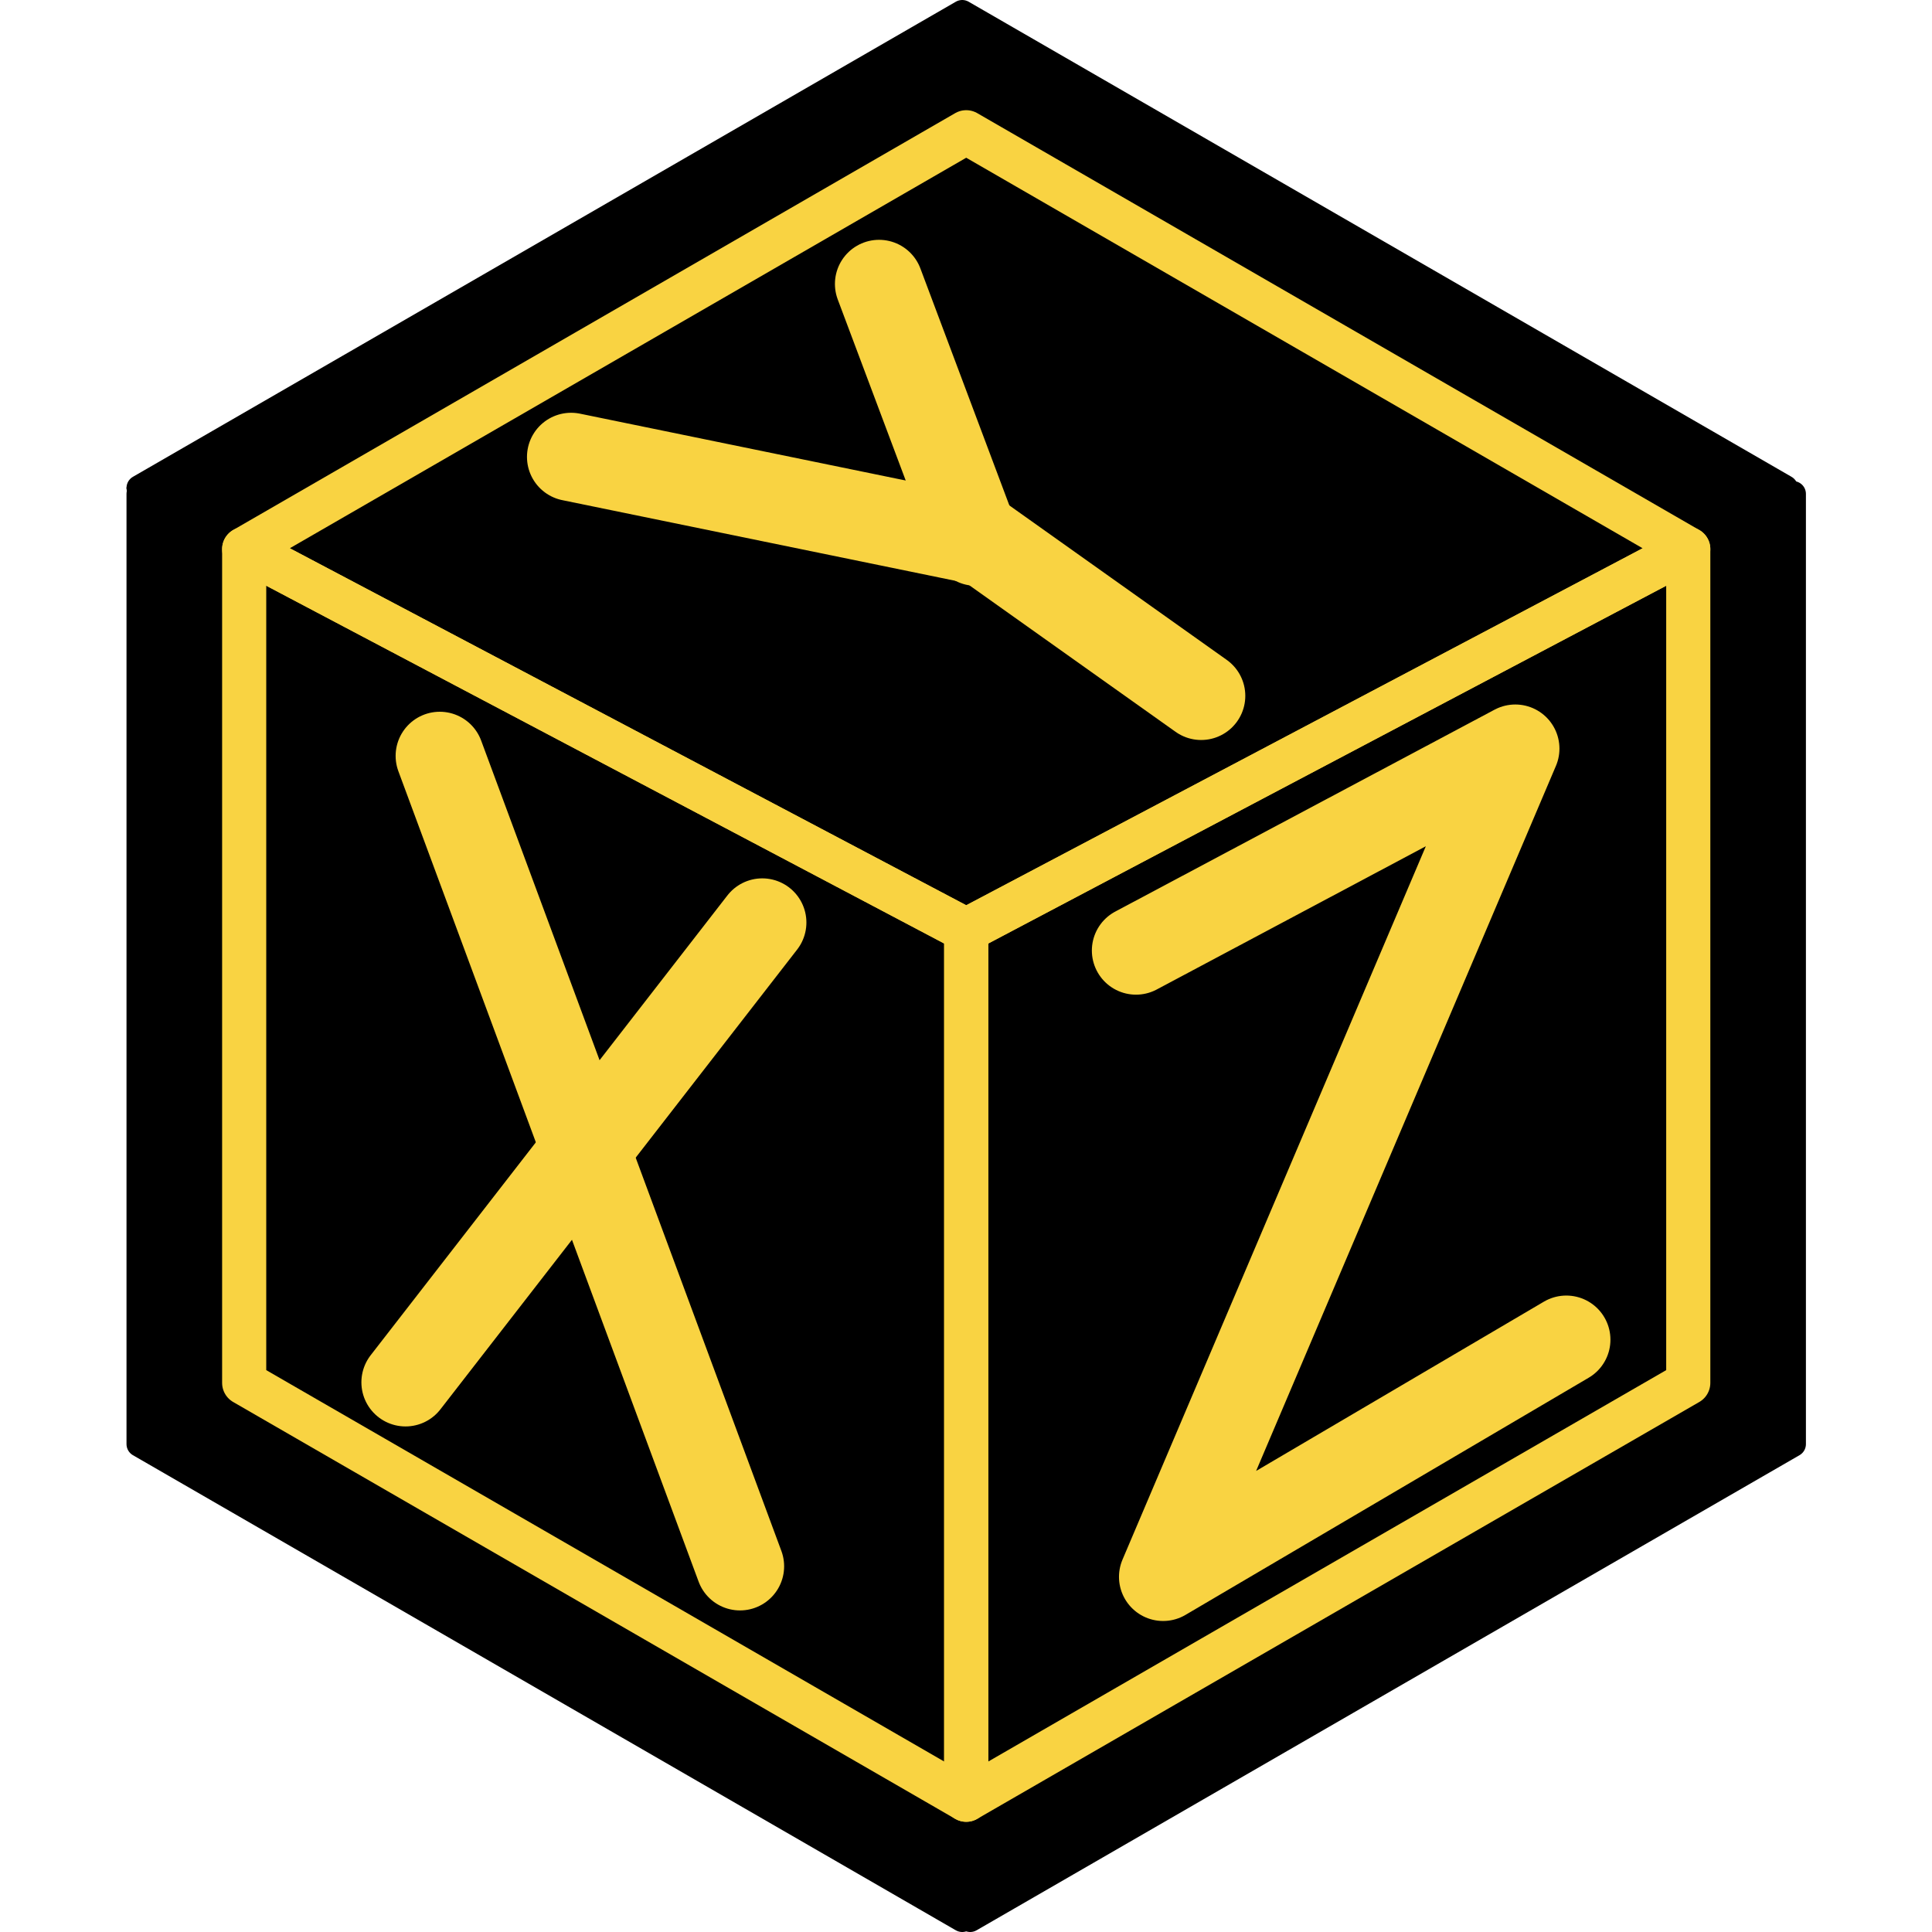
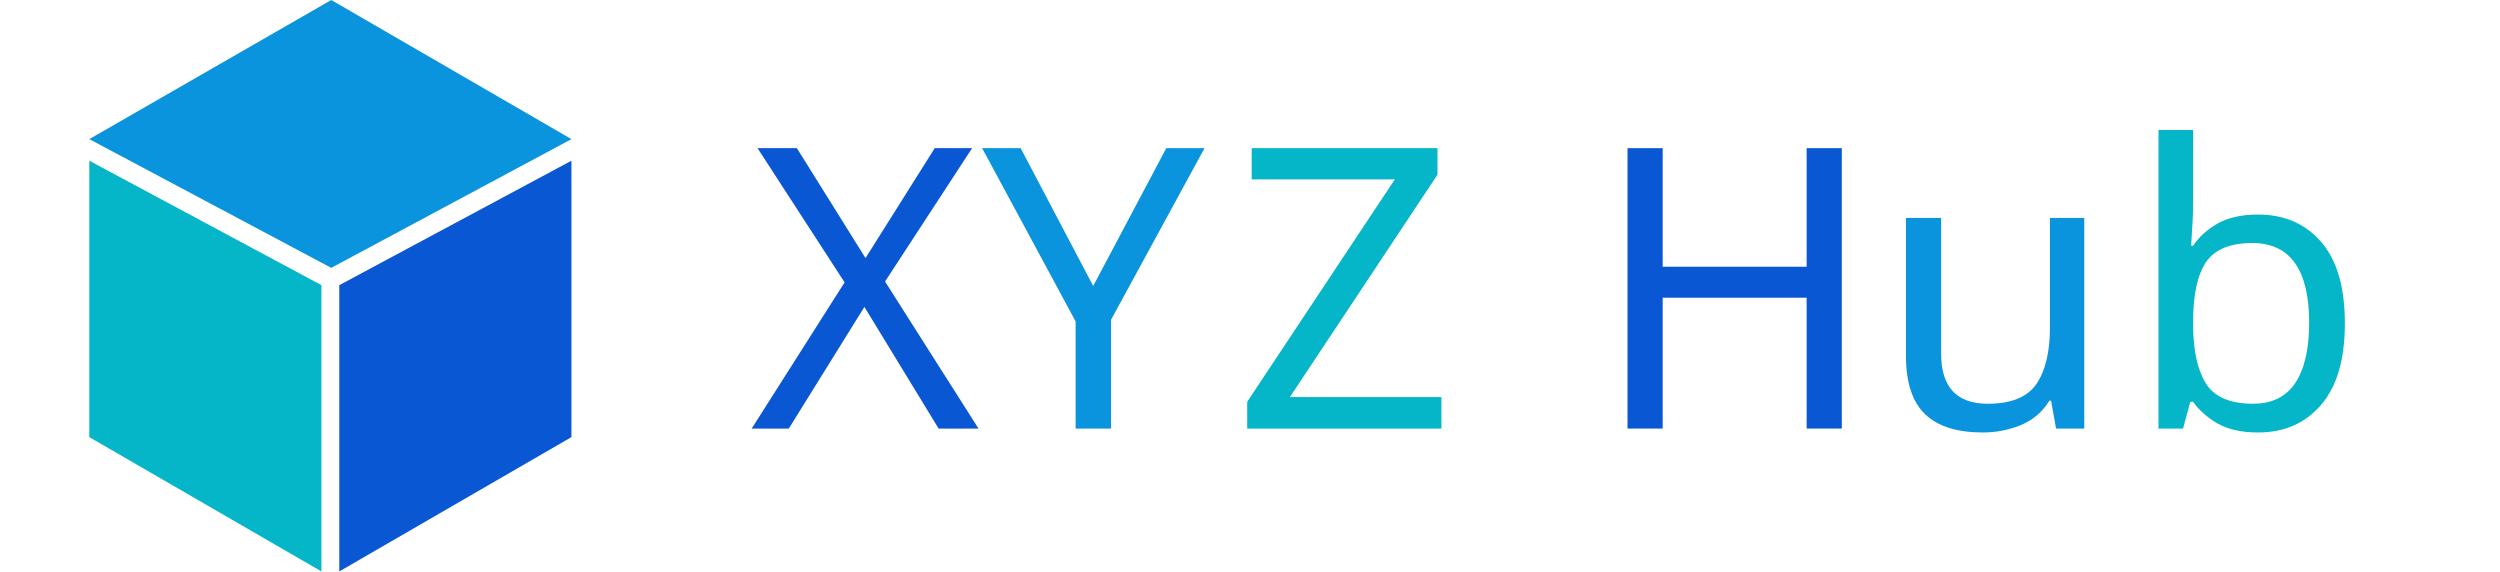
- <svg xmlns="http://www.w3.org/2000/svg" width="322.832mm" height="322.832mm" viewBox="0 0 322.832 322.832" version="1.1" id="svg4185">
-   <defs id="defs4179" />
-   <g id="layer1" transform="translate(-8.489831,72.30265)">
-     <g id="g96" transform="matrix(2.138767,0,0,2.138767,-148.4897,-1014.13)" style="fill:#292826;fill-opacity:1;stroke:#000000;stroke-opacity:1">
-       <path d="M 84.281,478.479 148.574,512.411 212.866,478.479 148.574,441.36 Z" style="fill:#292826;fill-opacity:1;stroke:#000000;stroke-width:2;stroke-linecap:round;stroke-linejoin:round;stroke-miterlimit:10;stroke-dasharray:none;stroke-opacity:1" id="path98" />
-     </g>
-     <g id="g102" transform="matrix(2.138767,0,0,2.138767,-148.4897,-1014.13)" style="fill:#292826;fill-opacity:1">
-       <path d="m 84.281,478.946 64.292,33.932 v 77.425 l -64.292,-37.119 z" style="fill:#000000;fill-opacity:1;stroke:#000000;stroke-width:2;stroke-linecap:round;stroke-linejoin:round;stroke-miterlimit:10;stroke-dasharray:none;stroke-opacity:1" id="path104" />
-     </g>
-     <g id="g108" transform="matrix(2.138767,0,0,2.138767,-148.4897,-1014.13)" style="fill:#000000;fill-opacity:1;stroke:#000000;stroke-opacity:1">
-       <path d="m 149.198,512.878 64.292,-33.932 v 74.238 l -64.292,37.119 z" style="fill:#000000;fill-opacity:1;stroke:#000000;stroke-width:2;stroke-linecap:round;stroke-linejoin:round;stroke-miterlimit:10;stroke-dasharray:none;stroke-opacity:1" id="path110" />
-     </g>
-     <path d="M 49.291,19.455 169.942,83.132 290.593,19.455 169.942,-50.203 Z" style="fill:#292826;fill-opacity:1;fill-rule:nonzero;stroke:none;stroke-width:2.458" id="path114" />
-     <path d="M 49.291,19.455 169.942,83.132 V 228.429 L 49.291,158.771 Z" style="fill:#292826;fill-opacity:1;fill-rule:nonzero;stroke:none;stroke-width:2.458" id="path122" />
-     <path d="M 169.942,83.132 290.593,19.456 V 158.771 L 169.942,228.429 Z" style="fill:#292826;fill-opacity:1;fill-rule:nonzero;stroke:none;stroke-width:2.458" id="path130" />
-     <path d="M 31.769,9.225 169.275,81.797 306.781,9.225 169.275,-70.164 Z" style="fill:#000000;fill-opacity:1;fill-rule:nonzero;stroke:#000000;stroke-width:2.139;stroke-opacity:1" id="path94" />
-     <path d="M 31.769,10.224 169.275,82.796 V 248.39 L 31.769,169.001 Z" style="fill:#000000;fill-opacity:1;fill-rule:nonzero;stroke:none;stroke-width:2.139" id="path100" />
-     <path d="M 170.609,82.796 308.115,10.224 V 169.001 l -137.506,79.389 z" style="fill:#000000;fill-opacity:1;fill-rule:nonzero;stroke:none;stroke-width:2.139" id="path106" />
-     <g id="g116" transform="matrix(2.458353,0,0,2.458353,-196.0715,-1178.983)">
-       <path d="m 99.808,487.496 49.078,25.902 49.078,-25.902 -49.078,-28.335 z" style="fill:none;stroke:#f9d342;stroke-width:3;stroke-linecap:round;stroke-linejoin:round;stroke-miterlimit:10;stroke-dasharray:none;stroke-opacity:1" id="path118" />
-     </g>
-     <g id="g124" transform="matrix(2.458353,0,0,2.458353,-196.0715,-1178.983)">
-       <path d="m 99.808,487.496 49.078,25.902 v 59.103 L 99.808,544.167 Z" style="fill:none;stroke:#f9d342;stroke-width:3;stroke-linecap:round;stroke-linejoin:round;stroke-miterlimit:10;stroke-dasharray:none;stroke-opacity:1" id="path126" />
-     </g>
-     <g id="g132" transform="matrix(2.458353,0,0,2.458353,-196.0715,-1178.983)">
-       <path d="m 148.886,513.399 49.078,-25.902 v 56.67 l -49.078,28.335 z" style="fill:none;stroke:#f9d342;stroke-width:3;stroke-linecap:round;stroke-linejoin:round;stroke-miterlimit:10;stroke-dasharray:none;stroke-opacity:1" id="path134" />
-     </g>
-     <g id="g136" transform="matrix(2.458353,0,0,2.458353,-196.0715,-1178.983)" style="fill:#f9d342;fill-opacity:0">
-       <path d="m 122.03,481.228 28.075,5.761 14.75,10.481" style="fill:#f9d342;fill-opacity:0;stroke:#f9d342;stroke-width:6;stroke-linecap:round;stroke-linejoin:miter;stroke-miterlimit:10;stroke-dasharray:none;stroke-opacity:1" id="path138" />
-     </g>
-     <g id="g140" transform="matrix(2.458353,0,0,2.458353,-196.0715,-1178.983)" style="fill:#000000;fill-opacity:1">
-       <path d="m 142.962,469.472 6.576,17.517" style="fill:#f9d342;fill-opacity:1;stroke:#f9d342;stroke-width:6;stroke-linecap:round;stroke-linejoin:miter;stroke-miterlimit:10;stroke-dasharray:none;stroke-opacity:1" id="path142" />
-     </g>
-     <g id="g144" transform="matrix(2.458353,0,0,2.458353,-196.0715,-1178.983)">
-       <path d="m 160.426,514.78 25.782,-13.723 -23.938,56.295 27.404,-16.12" style="fill:none;stroke:#f9d342;stroke-width:6;stroke-linecap:round;stroke-linejoin:round;stroke-miterlimit:10;stroke-dasharray:none;stroke-opacity:1" id="path146" />
-     </g>
-     <g id="g148" transform="matrix(2.458353,0,0,2.458353,-196.0715,-1178.983)">
-       <path d="m 113.102,501.55 20.407,55.084" style="fill:none;stroke:#f9d342;stroke-width:6;stroke-linecap:round;stroke-linejoin:miter;stroke-miterlimit:10;stroke-dasharray:none;stroke-opacity:1" id="path150" />
-     </g>
-     <g id="g152" transform="matrix(2.458353,0,0,2.458353,-196.0715,-1178.983)">
-       <path d="m 110.775,544.128 24.248,-31.253" style="fill:none;stroke:#f9d342;stroke-width:6;stroke-linecap:round;stroke-linejoin:miter;stroke-miterlimit:10;stroke-dasharray:none;stroke-opacity:1" id="path154" />
+ <svg xmlns="http://www.w3.org/2000/svg" width="280px" height="64px" viewBox="0 0 260 64" version="1.1">
+   <g id="Page-1" stroke="none" stroke-width="1" fill="none" fill-rule="evenodd">
+     <g id="Group-3" transform="scale(2) translate(0, -2)">
+       <text id="XYZ" font-family="FiraGO-Medium, FiraGO" font-size="22" font-weight="400" letter-spacing="1.35" fill="#0A57D4">
+         <tspan x="37" y="26">X</tspan>
+       </text>
+       <text id="XYZ" font-family="FiraGO-Medium, FiraGO" font-size="22" font-weight="400" letter-spacing="1.35" fill="#0A94DE">
+         <tspan x="50" y="26">Y</tspan>
+       </text>
+       <text id="XYZ" font-family="FiraGO-Medium, FiraGO" font-size="22" font-weight="400" letter-spacing="1.35" fill="#04B6C8">
+         <tspan x="64" y="26">Z</tspan>
+       </text>
+       <text id="XYZ" font-family="FiraGO-Medium, FiraGO" font-size="22" font-weight="400" letter-spacing="1.35" fill="#0A57D4">
+         <tspan x="84" y="26">H</tspan>
+       </text>
+       <text id="XYZ" font-family="FiraGO-Medium, FiraGO" font-size="22" font-weight="400" letter-spacing="1.35" fill="#0A94DE">
+         <tspan x="100" y="26">u</tspan>
+       </text>
+       <text id="XYZ" font-family="FiraGO-Medium, FiraGO" font-size="22" font-weight="400" letter-spacing="1.35" fill="#04B6C8">
+         <tspan x="114" y="26">b</tspan>
+       </text>
+       <polygon id="Path" fill="#04B6C8" points="-7.86421619e-14 11 13 17.969 13 34 0 26.478" />
+       <polygon id="Path" fill="#0A57D4" transform="translate(20.5, 22.5) scale(-1, 1) translate(-20.5, -22.5) " points="14 11 27 17.969 27 34 14 26.478" />
+       <polygon id="Path-2" fill="#0A94DE" points="0 9.791 13.55 2 27 9.791 13.55 17" />
    </g>
  </g>
</svg>
